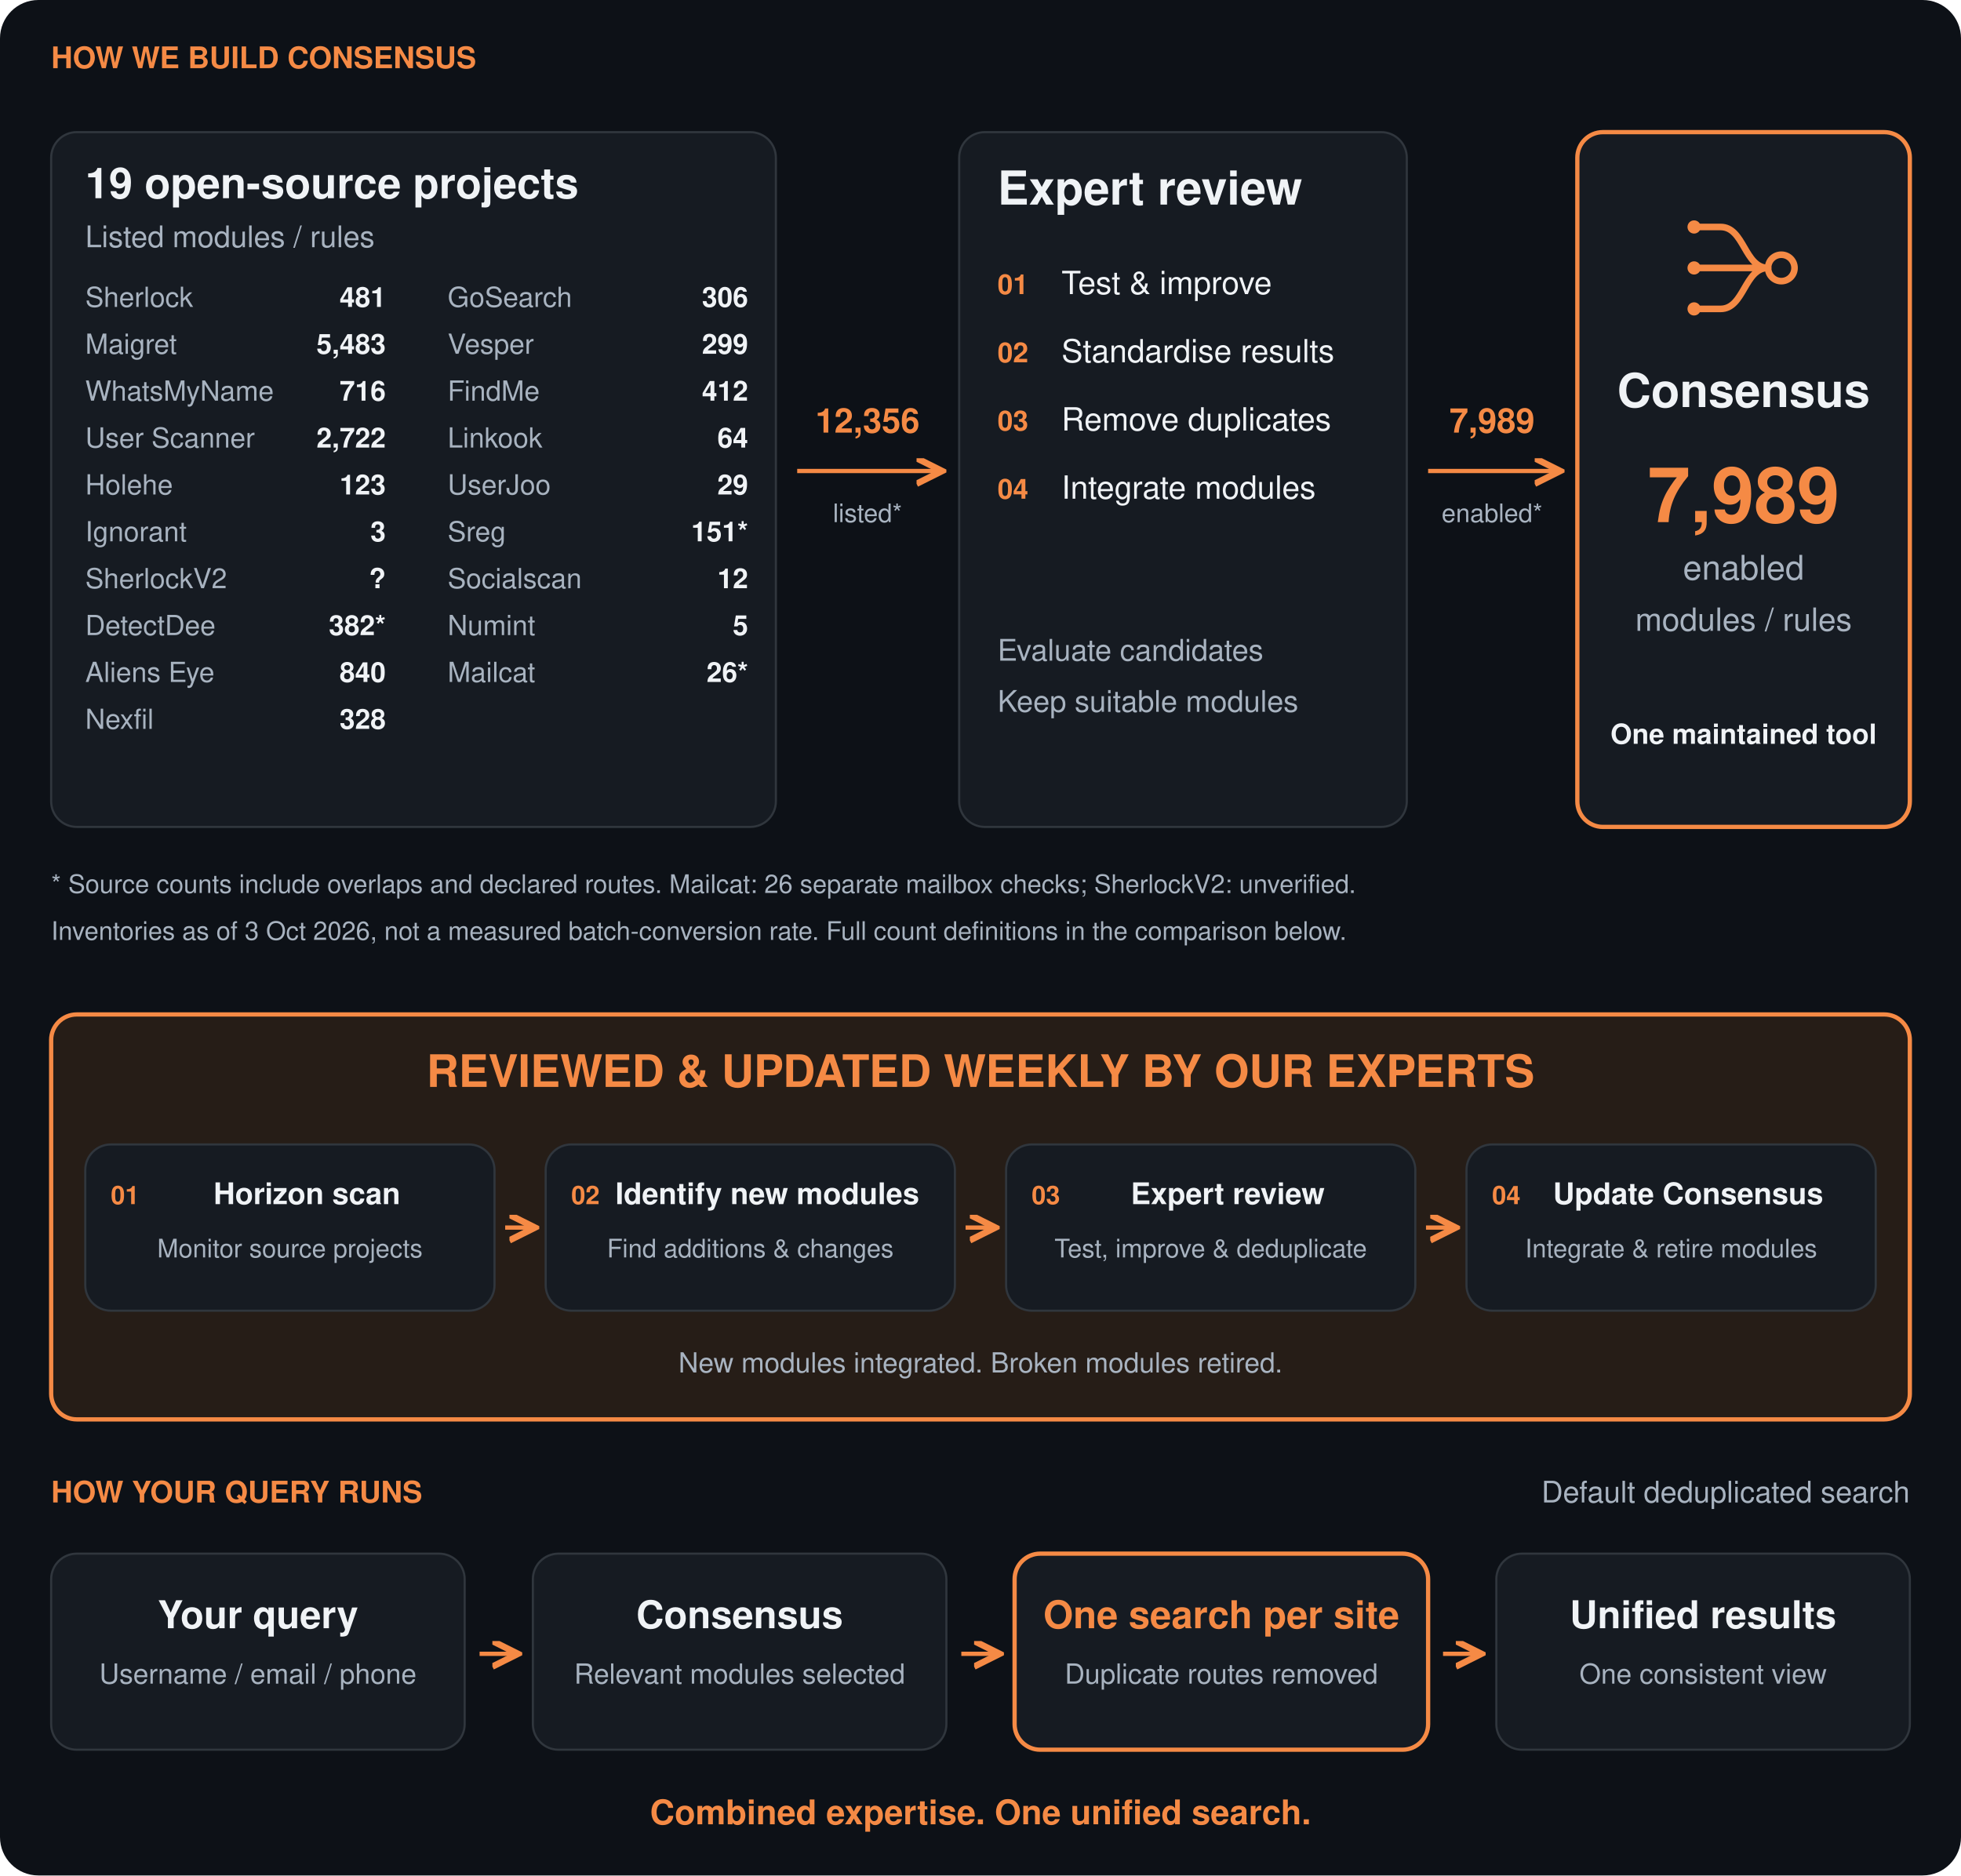
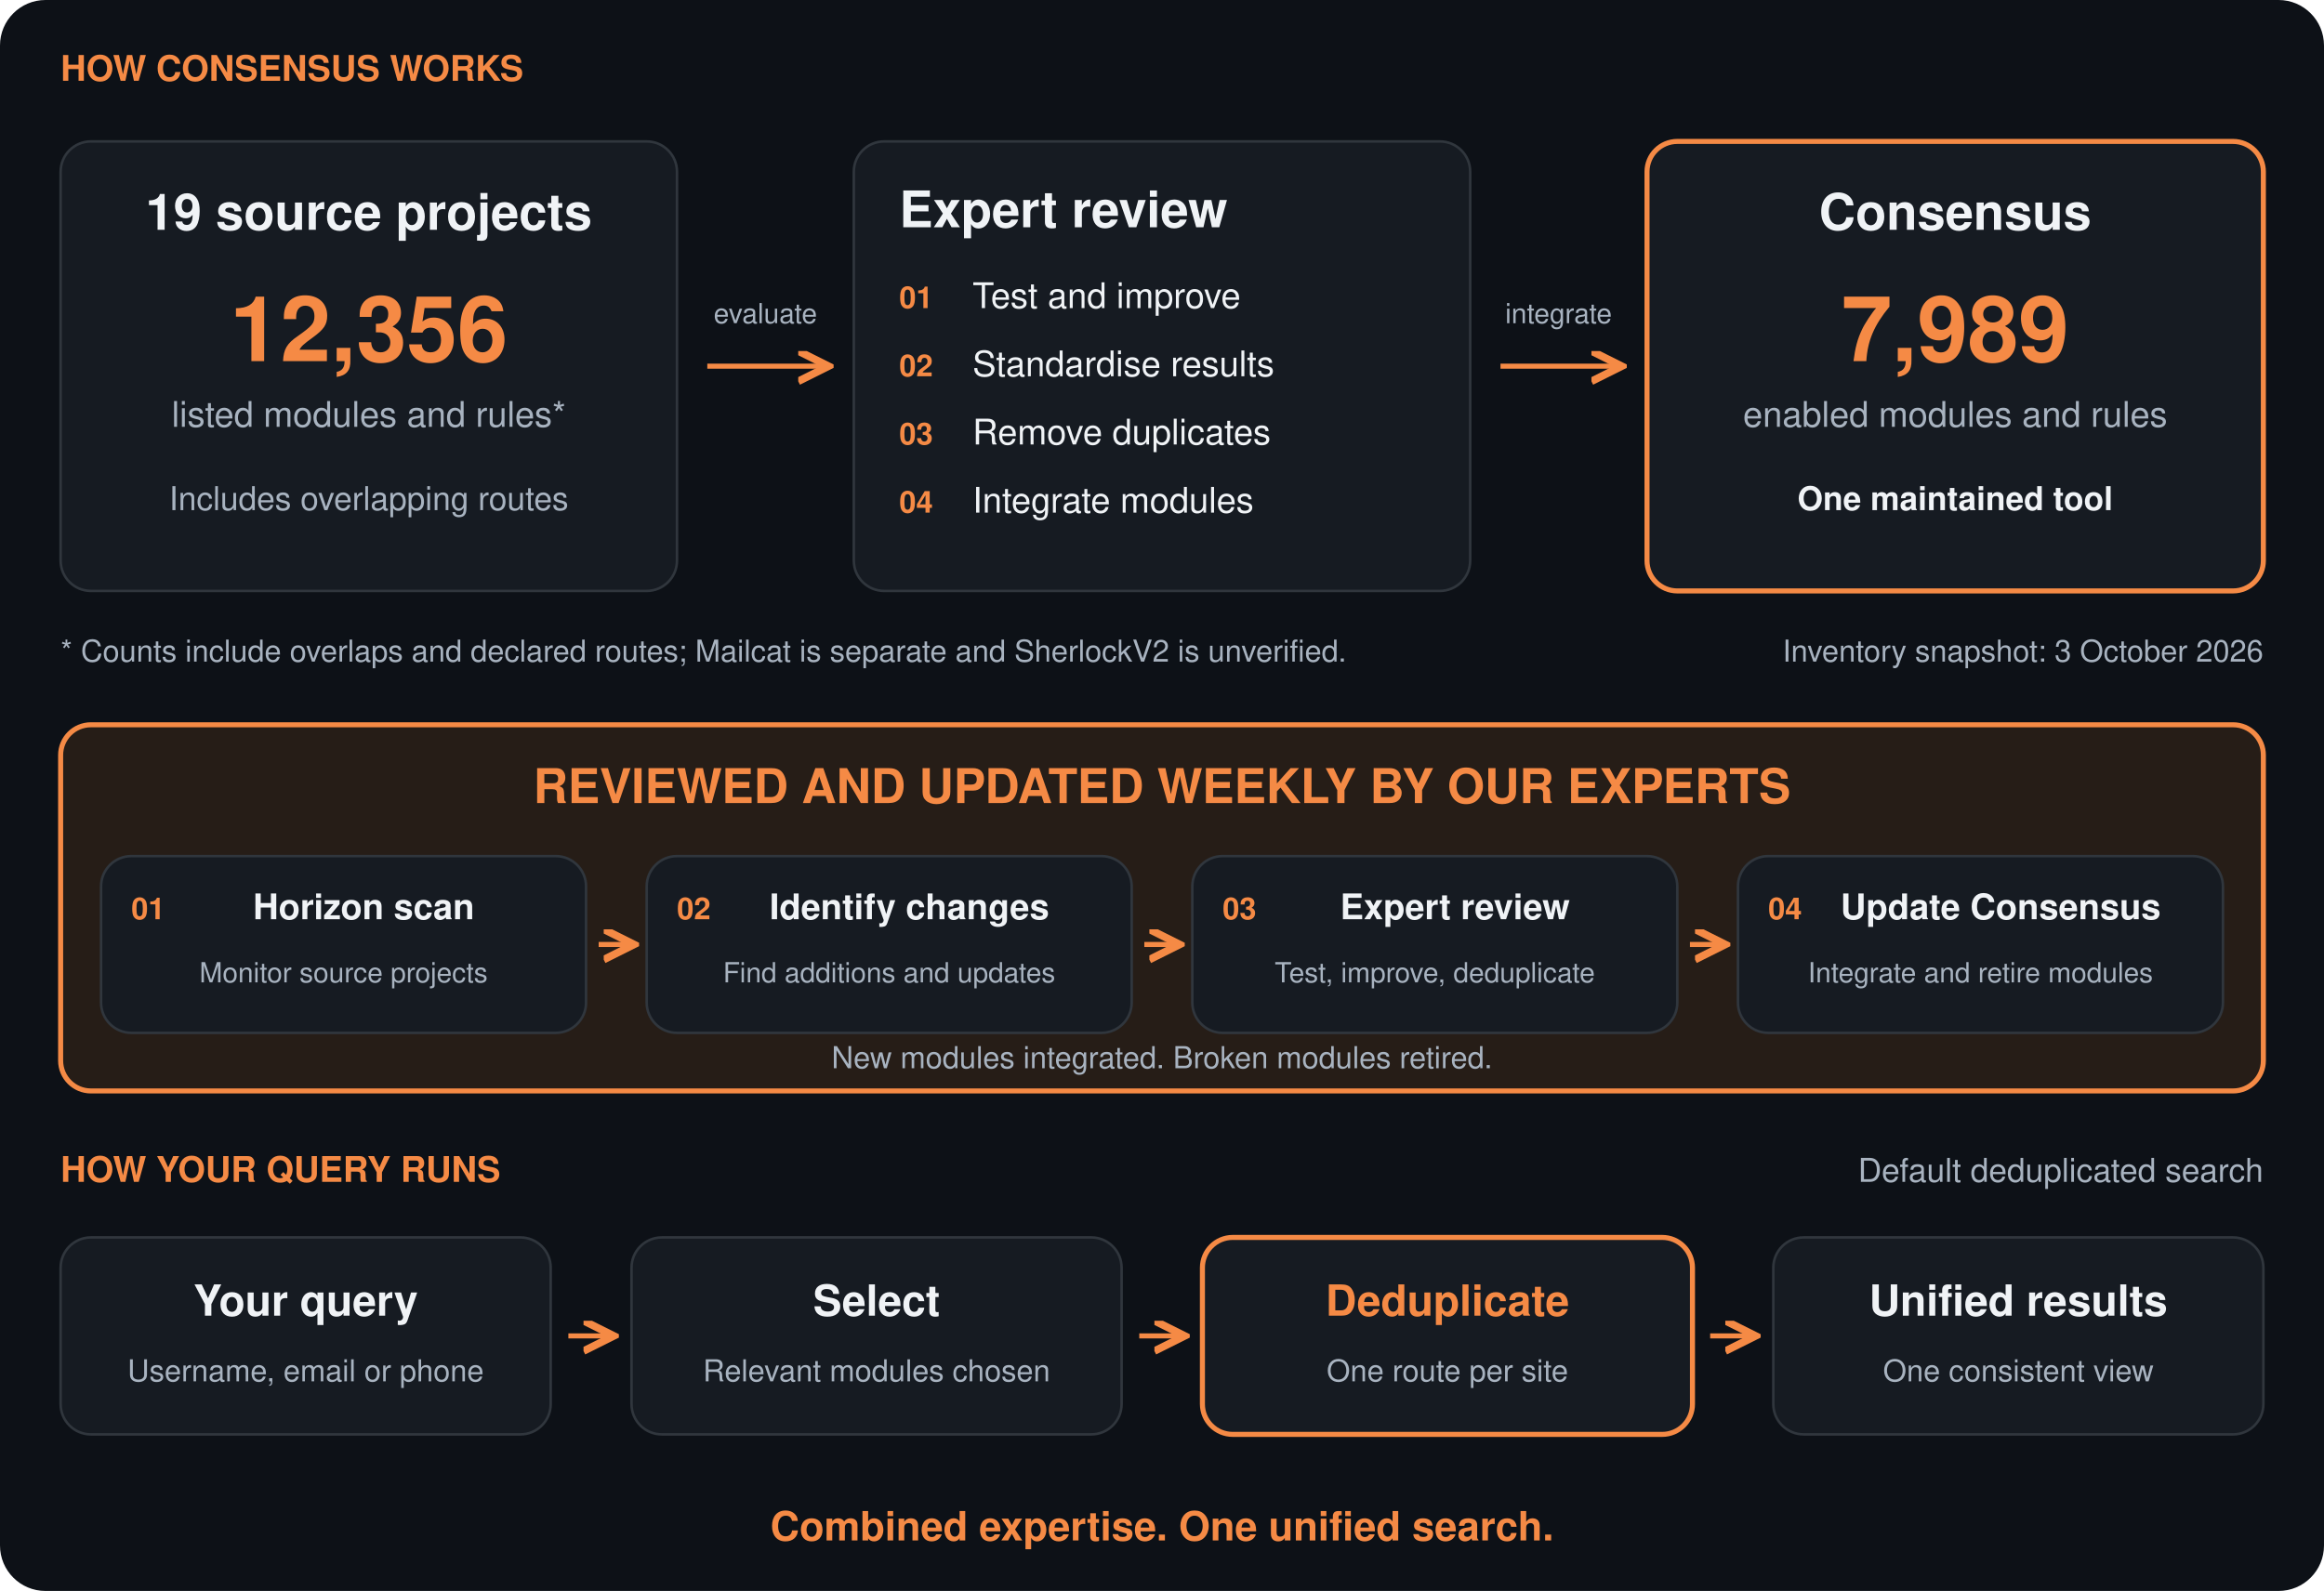
- <svg xmlns="http://www.w3.org/2000/svg" width="920" height="880" viewBox="0 0 920 880" role="img" aria-labelledby="title desc">
-   <rect width="920" height="880" rx="18" fill="#0d1117" />
+ <svg xmlns="http://www.w3.org/2000/svg" width="920" height="630" viewBox="0 0 920 630" role="img" aria-labelledby="title desc">
+   <rect width="920" height="630" rx="18" fill="#0d1117" />
  <defs>
    <marker id="arrow" markerWidth="7" markerHeight="7" refX="5" refY="3" orient="auto">
      <path d="M0 0L6 3L0 6" fill="none" stroke="#f58a45" stroke-width="1.5" />
    </marker>
  </defs>
  <g font-family="Segoe UI, Helvetica, Arial, sans-serif">
-     <text x="24" y="32" font-size="14" fill="#f58a45" font-weight="700" text-anchor="start">HOW WE BUILD CONSENSUS</text>
-     <rect x="24" y="62" width="340" height="326" rx="12" fill="#161b22" stroke="#30363d" stroke-width="1" />
-     <text x="40" y="93" font-size="20" fill="#f0f3f6" font-weight="650" text-anchor="start">19 open-source projects</text>
-     <text x="40" y="116" font-size="14" fill="#a8b3c0" font-weight="400" text-anchor="start">Listed modules / rules</text>
-     <text x="40.0" y="144" font-size="13" fill="#a8b3c0" font-weight="400" text-anchor="start">Sherlock</text>
-     <text x="181.0" y="144" font-size="13" fill="#f0f3f6" font-weight="600" text-anchor="end">481</text>
-     <text x="40.0" y="166" font-size="13" fill="#a8b3c0" font-weight="400" text-anchor="start">Maigret</text>
-     <text x="181.0" y="166" font-size="13" fill="#f0f3f6" font-weight="600" text-anchor="end">5,483</text>
-     <text x="40.0" y="188" font-size="13" fill="#a8b3c0" font-weight="400" text-anchor="start">WhatsMyName</text>
-     <text x="181.0" y="188" font-size="13" fill="#f0f3f6" font-weight="600" text-anchor="end">716</text>
-     <text x="40.0" y="210" font-size="13" fill="#a8b3c0" font-weight="400" text-anchor="start">User Scanner</text>
-     <text x="181.0" y="210" font-size="13" fill="#f0f3f6" font-weight="600" text-anchor="end">2,722</text>
-     <text x="40.0" y="232" font-size="13" fill="#a8b3c0" font-weight="400" text-anchor="start">Holehe</text>
-     <text x="181.0" y="232" font-size="13" fill="#f0f3f6" font-weight="600" text-anchor="end">123</text>
-     <text x="40.0" y="254" font-size="13" fill="#a8b3c0" font-weight="400" text-anchor="start">Ignorant</text>
-     <text x="181.0" y="254" font-size="13" fill="#f0f3f6" font-weight="600" text-anchor="end">3</text>
-     <text x="40.0" y="276" font-size="13" fill="#a8b3c0" font-weight="400" text-anchor="start">SherlockV2</text>
-     <text x="181.0" y="276" font-size="13" fill="#f0f3f6" font-weight="600" text-anchor="end">?</text>
-     <text x="40.0" y="298" font-size="13" fill="#a8b3c0" font-weight="400" text-anchor="start">DetectDee</text>
-     <text x="181.0" y="298" font-size="13" fill="#f0f3f6" font-weight="600" text-anchor="end">382*</text>
-     <text x="40.0" y="320" font-size="13" fill="#a8b3c0" font-weight="400" text-anchor="start">Aliens Eye</text>
-     <text x="181.0" y="320" font-size="13" fill="#f0f3f6" font-weight="600" text-anchor="end">840</text>
-     <text x="40.0" y="342" font-size="13" fill="#a8b3c0" font-weight="400" text-anchor="start">Nexfil</text>
-     <text x="181.0" y="342" font-size="13" fill="#f0f3f6" font-weight="600" text-anchor="end">328</text>
-     <text x="210.0" y="144" font-size="13" fill="#a8b3c0" font-weight="400" text-anchor="start">GoSearch</text>
-     <text x="351.0" y="144" font-size="13" fill="#f0f3f6" font-weight="600" text-anchor="end">306</text>
-     <text x="210.0" y="166" font-size="13" fill="#a8b3c0" font-weight="400" text-anchor="start">Vesper</text>
-     <text x="351.0" y="166" font-size="13" fill="#f0f3f6" font-weight="600" text-anchor="end">299</text>
-     <text x="210.0" y="188" font-size="13" fill="#a8b3c0" font-weight="400" text-anchor="start">FindMe</text>
-     <text x="351.0" y="188" font-size="13" fill="#f0f3f6" font-weight="600" text-anchor="end">412</text>
-     <text x="210.0" y="210" font-size="13" fill="#a8b3c0" font-weight="400" text-anchor="start">Linkook</text>
-     <text x="351.0" y="210" font-size="13" fill="#f0f3f6" font-weight="600" text-anchor="end">64</text>
-     <text x="210.0" y="232" font-size="13" fill="#a8b3c0" font-weight="400" text-anchor="start">UserJoo</text>
-     <text x="351.0" y="232" font-size="13" fill="#f0f3f6" font-weight="600" text-anchor="end">29</text>
-     <text x="210.0" y="254" font-size="13" fill="#a8b3c0" font-weight="400" text-anchor="start">Sreg</text>
-     <text x="351.0" y="254" font-size="13" fill="#f0f3f6" font-weight="600" text-anchor="end">151*</text>
-     <text x="210.0" y="276" font-size="13" fill="#a8b3c0" font-weight="400" text-anchor="start">Socialscan</text>
-     <text x="351.0" y="276" font-size="13" fill="#f0f3f6" font-weight="600" text-anchor="end">12</text>
-     <text x="210.0" y="298" font-size="13" fill="#a8b3c0" font-weight="400" text-anchor="start">Numint</text>
-     <text x="351.0" y="298" font-size="13" fill="#f0f3f6" font-weight="600" text-anchor="end">5</text>
-     <text x="210.0" y="320" font-size="13" fill="#a8b3c0" font-weight="400" text-anchor="start">Mailcat</text>
-     <text x="351.0" y="320" font-size="13" fill="#f0f3f6" font-weight="600" text-anchor="end">26*</text>
-     <rect x="450" y="62" width="210" height="326" rx="12" fill="#161b22" stroke="#30363d" stroke-width="1" />
-     <text x="468" y="96" font-size="22" fill="#f0f3f6" font-weight="650" text-anchor="start">Expert review</text>
-     <text x="468" y="138" font-size="13" fill="#f58a45" font-weight="700" text-anchor="start">01</text>
-     <text x="498" y="138" font-size="15" fill="#f0f3f6" font-weight="400" text-anchor="start">Test &amp; improve</text>
-     <text x="468" y="170" font-size="13" fill="#f58a45" font-weight="700" text-anchor="start">02</text>
-     <text x="498" y="170" font-size="15" fill="#f0f3f6" font-weight="400" text-anchor="start">Standardise results</text>
-     <text x="468" y="202" font-size="13" fill="#f58a45" font-weight="700" text-anchor="start">03</text>
-     <text x="498" y="202" font-size="15" fill="#f0f3f6" font-weight="400" text-anchor="start">Remove duplicates</text>
-     <text x="468" y="234" font-size="13" fill="#f58a45" font-weight="700" text-anchor="start">04</text>
-     <text x="498" y="234" font-size="15" fill="#f0f3f6" font-weight="400" text-anchor="start">Integrate modules</text>
-     <text x="468" y="310" font-size="14" fill="#a8b3c0" font-weight="400" text-anchor="start">Evaluate candidates</text>
-     <text x="468" y="334" font-size="14" fill="#a8b3c0" font-weight="400" text-anchor="start">Keep suitable modules</text>
-     <rect x="740" y="62" width="156" height="326" rx="12" fill="#161b22" stroke="#f58a45" stroke-width="2" />
-     <g transform="translate(783 91) scale(0.62)">
-       <g fill="none" stroke="#f58a45" stroke-width="5" stroke-linecap="round" stroke-linejoin="round">
-         <path d="M22 25h17c18 0 18 31 36 31M22 56h53M22 87h17c18 0 18-31 36-31" />
-         <circle cx="85" cy="56" r="10" />
-       </g>
-       <g fill="#f58a45">
-         <circle cx="19" cy="25" r="5" />
-         <circle cx="19" cy="56" r="5" />
-         <circle cx="19" cy="87" r="5" />
-       </g>
-     </g>
-     <text x="818.0" y="191" font-size="22" fill="#f0f3f6" font-weight="650" text-anchor="middle">Consensus</text>
-     <text x="818.0" y="245" font-size="36" fill="#f58a45" font-weight="700" text-anchor="middle">7,989</text>
-     <text x="818.0" y="272" font-size="16" fill="#a8b3c0" font-weight="400" text-anchor="middle">enabled</text>
-     <text x="818.0" y="296" font-size="15" fill="#a8b3c0" font-weight="400" text-anchor="middle">modules / rules</text>
-     <text x="818.0" y="349" font-size="13" fill="#f0f3f6" font-weight="600" text-anchor="middle">One maintained tool</text>
-     <path d="M374 221L440 221" fill="none" stroke="#f58a45" stroke-width="2" marker-end="url(#arrow)" />
-     <text x="407.0" y="203" font-size="16" fill="#f58a45" font-weight="700" text-anchor="middle">12,356</text>
-     <text x="407.0" y="245" font-size="12" fill="#a8b3c0" font-weight="400" text-anchor="middle">listed*</text>
-     <path d="M670 221L730 221" fill="none" stroke="#f58a45" stroke-width="2" marker-end="url(#arrow)" />
-     <text x="700.0" y="203" font-size="16" fill="#f58a45" font-weight="700" text-anchor="middle">7,989</text>
-     <text x="700.0" y="245" font-size="12" fill="#a8b3c0" font-weight="400" text-anchor="middle">enabled*</text>
-     <text x="24" y="419" font-size="12" fill="#a8b3c0" font-weight="400" text-anchor="start">* Source counts include overlaps and declared routes. Mailcat: 26 separate mailbox checks; SherlockV2: unverified.</text>
-     <text x="24" y="441" font-size="12" fill="#a8b3c0" font-weight="400" text-anchor="start">Inventories as of 3 Oct 2026, not a measured batch-conversion rate. Full count definitions in the comparison below.</text>
-     <rect x="24" y="476" width="872" height="190" rx="12" fill="#261d17" stroke="#f58a45" stroke-width="2" />
-     <text x="460" y="510" font-size="21" fill="#f58a45" font-weight="700" text-anchor="middle">REVIEWED &amp; UPDATED WEEKLY BY OUR EXPERTS</text>
-     <rect x="40" y="537" width="192" height="78" rx="12" fill="#161b22" stroke="#30363d" stroke-width="1" />
-     <text x="52" y="565" font-size="12" fill="#f58a45" font-weight="700" text-anchor="start">01</text>
-     <text x="144.0" y="565" font-size="14" fill="#f0f3f6" font-weight="600" text-anchor="middle">Horizon scan</text>
-     <text x="136.0" y="590" font-size="12" fill="#a8b3c0" font-weight="400" text-anchor="middle">Monitor source projects</text>
-     <path d="M237 576L249 576" fill="none" stroke="#f58a45" stroke-width="2" marker-end="url(#arrow)" />
-     <rect x="256" y="537" width="192" height="78" rx="12" fill="#161b22" stroke="#30363d" stroke-width="1" />
-     <text x="268" y="565" font-size="12" fill="#f58a45" font-weight="700" text-anchor="start">02</text>
-     <text x="360.0" y="565" font-size="14" fill="#f0f3f6" font-weight="600" text-anchor="middle">Identify new modules</text>
-     <text x="352.0" y="590" font-size="12" fill="#a8b3c0" font-weight="400" text-anchor="middle">Find additions &amp; changes</text>
-     <path d="M453 576L465 576" fill="none" stroke="#f58a45" stroke-width="2" marker-end="url(#arrow)" />
-     <rect x="472" y="537" width="192" height="78" rx="12" fill="#161b22" stroke="#30363d" stroke-width="1" />
-     <text x="484" y="565" font-size="12" fill="#f58a45" font-weight="700" text-anchor="start">03</text>
-     <text x="576.0" y="565" font-size="14" fill="#f0f3f6" font-weight="600" text-anchor="middle">Expert review</text>
-     <text x="568.0" y="590" font-size="12" fill="#a8b3c0" font-weight="400" text-anchor="middle">Test, improve &amp; deduplicate</text>
-     <path d="M669 576L681 576" fill="none" stroke="#f58a45" stroke-width="2" marker-end="url(#arrow)" />
-     <rect x="688" y="537" width="192" height="78" rx="12" fill="#161b22" stroke="#30363d" stroke-width="1" />
-     <text x="700" y="565" font-size="12" fill="#f58a45" font-weight="700" text-anchor="start">04</text>
-     <text x="792.0" y="565" font-size="14" fill="#f0f3f6" font-weight="600" text-anchor="middle">Update Consensus</text>
-     <text x="784.0" y="590" font-size="12" fill="#a8b3c0" font-weight="400" text-anchor="middle">Integrate &amp; retire modules</text>
-     <text x="460" y="644" font-size="13" fill="#a8b3c0" font-weight="400" text-anchor="middle">New modules integrated. Broken modules retired.</text>
-     <text x="24" y="705" font-size="14" fill="#f58a45" font-weight="700" text-anchor="start">HOW YOUR QUERY RUNS</text>
-     <text x="896" y="705" font-size="14" fill="#a8b3c0" font-weight="400" text-anchor="end">Default deduplicated search</text>
-     <rect x="24" y="729" width="194" height="92" rx="12" fill="#161b22" stroke="#30363d" stroke-width="1" />
-     <text x="121.0" y="764" font-size="18" fill="#f0f3f6" font-weight="600" text-anchor="middle">Your query</text>
-     <text x="121.0" y="790" font-size="13" fill="#a8b3c0" font-weight="400" text-anchor="middle">Username / email / phone</text>
-     <path d="M225 776L241 776" fill="none" stroke="#f58a45" stroke-width="2" marker-end="url(#arrow)" />
-     <rect x="250" y="729" width="194" height="92" rx="12" fill="#161b22" stroke="#30363d" stroke-width="1" />
-     <text x="347.0" y="764" font-size="18" fill="#f0f3f6" font-weight="600" text-anchor="middle">Consensus</text>
-     <text x="347.0" y="790" font-size="13" fill="#a8b3c0" font-weight="400" text-anchor="middle">Relevant modules selected</text>
-     <path d="M451 776L467 776" fill="none" stroke="#f58a45" stroke-width="2" marker-end="url(#arrow)" />
-     <rect x="476" y="729" width="194" height="92" rx="12" fill="#161b22" stroke="#f58a45" stroke-width="2" />
-     <text x="573.0" y="764" font-size="18" fill="#f58a45" font-weight="600" text-anchor="middle">One search per site</text>
-     <text x="573.0" y="790" font-size="13" fill="#a8b3c0" font-weight="400" text-anchor="middle">Duplicate routes removed</text>
-     <path d="M677 776L693 776" fill="none" stroke="#f58a45" stroke-width="2" marker-end="url(#arrow)" />
-     <rect x="702" y="729" width="194" height="92" rx="12" fill="#161b22" stroke="#30363d" stroke-width="1" />
-     <text x="799.0" y="764" font-size="18" fill="#f0f3f6" font-weight="600" text-anchor="middle">Unified results</text>
-     <text x="799.0" y="790" font-size="13" fill="#a8b3c0" font-weight="400" text-anchor="middle">One consistent view</text>
-     <text x="460.0" y="856" font-size="16" fill="#f58a45" font-weight="600" text-anchor="middle">Combined expertise. One unified search.</text>
+     <text x="24" y="32" font-size="14" fill="#f58a45" font-weight="700" text-anchor="start">HOW CONSENSUS WORKS</text>
+     <rect x="24" y="56" width="244" height="178" rx="12" fill="#161b22" stroke="#30363d" stroke-width="1" />
+     <rect x="338" y="56" width="244" height="178" rx="12" fill="#161b22" stroke="#30363d" stroke-width="1" />
+     <rect x="652" y="56" width="244" height="178" rx="12" fill="#161b22" stroke="#f58a45" stroke-width="2" />
+     <text x="146" y="91" font-size="20" fill="#f0f3f6" font-weight="650" text-anchor="middle">19 source projects</text>
+     <text x="146" y="143" font-size="36" fill="#f58a45" font-weight="700" text-anchor="middle">12,356</text>
+     <text x="146" y="169" font-size="14" fill="#a8b3c0" font-weight="400" text-anchor="middle">listed modules and rules*</text>
+     <text x="146" y="202" font-size="13" fill="#a8b3c0" font-weight="400" text-anchor="middle">Includes overlapping routes</text>
+     <text x="356" y="90" font-size="20" fill="#f0f3f6" font-weight="650" text-anchor="start">Expert review</text>
+     <text x="356" y="122" font-size="12" fill="#f58a45" font-weight="700" text-anchor="start">01</text>
+     <text x="385" y="122" font-size="14" fill="#f0f3f6" font-weight="400" text-anchor="start">Test and improve</text>
+     <text x="356" y="149" font-size="12" fill="#f58a45" font-weight="700" text-anchor="start">02</text>
+     <text x="385" y="149" font-size="14" fill="#f0f3f6" font-weight="400" text-anchor="start">Standardise results</text>
+     <text x="356" y="176" font-size="12" fill="#f58a45" font-weight="700" text-anchor="start">03</text>
+     <text x="385" y="176" font-size="14" fill="#f0f3f6" font-weight="400" text-anchor="start">Remove duplicates</text>
+     <text x="356" y="203" font-size="12" fill="#f58a45" font-weight="700" text-anchor="start">04</text>
+     <text x="385" y="203" font-size="14" fill="#f0f3f6" font-weight="400" text-anchor="start">Integrate modules</text>
+     <text x="774" y="91" font-size="20" fill="#f0f3f6" font-weight="650" text-anchor="middle">Consensus</text>
+     <text x="774" y="143" font-size="36" fill="#f58a45" font-weight="700" text-anchor="middle">7,989</text>
+     <text x="774" y="169" font-size="14" fill="#a8b3c0" font-weight="400" text-anchor="middle">enabled modules and rules</text>
+     <text x="774" y="202" font-size="13" fill="#f0f3f6" font-weight="600" text-anchor="middle">One maintained tool</text>
+     <path d="M280 145L326 145" fill="none" stroke="#f58a45" stroke-width="2" marker-end="url(#arrow)" />
+     <text x="303" y="128" font-size="11" fill="#a8b3c0" font-weight="400" text-anchor="middle">evaluate</text>
+     <path d="M594 145L640 145" fill="none" stroke="#f58a45" stroke-width="2" marker-end="url(#arrow)" />
+     <text x="617" y="128" font-size="11" fill="#a8b3c0" font-weight="400" text-anchor="middle">integrate</text>
+     <text x="24" y="262" font-size="12" fill="#a8b3c0" font-weight="400" text-anchor="start">* Counts include overlaps and declared routes; Mailcat is separate and SherlockV2 is unverified.</text>
+     <text x="896" y="262" font-size="12" fill="#a8b3c0" font-weight="400" text-anchor="end">Inventory snapshot: 3 October 2026</text>
+     <rect x="24" y="287" width="872" height="145" rx="12" fill="#261d17" stroke="#f58a45" stroke-width="2" />
+     <text x="460" y="318" font-size="19" fill="#f58a45" font-weight="700" text-anchor="middle">REVIEWED AND UPDATED WEEKLY BY OUR EXPERTS</text>
+     <rect x="40" y="339" width="192" height="70" rx="12" fill="#161b22" stroke="#30363d" stroke-width="1" />
+     <text x="52" y="364" font-size="12" fill="#f58a45" font-weight="700" text-anchor="start">01</text>
+     <text x="144" y="364" font-size="14" fill="#f0f3f6" font-weight="600" text-anchor="middle">Horizon scan</text>
+     <text x="136" y="389" font-size="11" fill="#a8b3c0" font-weight="400" text-anchor="middle">Monitor source projects</text>
+     <path d="M237 374L249 374" fill="none" stroke="#f58a45" stroke-width="2" marker-end="url(#arrow)" />
+     <rect x="256" y="339" width="192" height="70" rx="12" fill="#161b22" stroke="#30363d" stroke-width="1" />
+     <text x="268" y="364" font-size="12" fill="#f58a45" font-weight="700" text-anchor="start">02</text>
+     <text x="360" y="364" font-size="14" fill="#f0f3f6" font-weight="600" text-anchor="middle">Identify changes</text>
+     <text x="352" y="389" font-size="11" fill="#a8b3c0" font-weight="400" text-anchor="middle">Find additions and updates</text>
+     <path d="M453 374L465 374" fill="none" stroke="#f58a45" stroke-width="2" marker-end="url(#arrow)" />
+     <rect x="472" y="339" width="192" height="70" rx="12" fill="#161b22" stroke="#30363d" stroke-width="1" />
+     <text x="484" y="364" font-size="12" fill="#f58a45" font-weight="700" text-anchor="start">03</text>
+     <text x="576" y="364" font-size="14" fill="#f0f3f6" font-weight="600" text-anchor="middle">Expert review</text>
+     <text x="568" y="389" font-size="11" fill="#a8b3c0" font-weight="400" text-anchor="middle">Test, improve, deduplicate</text>
+     <path d="M669 374L681 374" fill="none" stroke="#f58a45" stroke-width="2" marker-end="url(#arrow)" />
+     <rect x="688" y="339" width="192" height="70" rx="12" fill="#161b22" stroke="#30363d" stroke-width="1" />
+     <text x="700" y="364" font-size="12" fill="#f58a45" font-weight="700" text-anchor="start">04</text>
+     <text x="792" y="364" font-size="14" fill="#f0f3f6" font-weight="600" text-anchor="middle">Update Consensus</text>
+     <text x="784" y="389" font-size="11" fill="#a8b3c0" font-weight="400" text-anchor="middle">Integrate and retire modules</text>
+     <text x="460" y="423" font-size="12" fill="#a8b3c0" font-weight="400" text-anchor="middle">New modules integrated. Broken modules retired.</text>
+     <text x="24" y="468" font-size="14" fill="#f58a45" font-weight="700" text-anchor="start">HOW YOUR QUERY RUNS</text>
+     <text x="896" y="468" font-size="13" fill="#a8b3c0" font-weight="400" text-anchor="end">Default deduplicated search</text>
+     <rect x="24" y="490" width="194" height="78" rx="12" fill="#161b22" stroke="#30363d" stroke-width="1" />
+     <text x="121" y="521" font-size="17" fill="#f0f3f6" font-weight="600" text-anchor="middle">Your query</text>
+     <text x="121" y="547" font-size="12" fill="#a8b3c0" font-weight="400" text-anchor="middle">Username, email or phone</text>
+     <path d="M225 529L241 529" fill="none" stroke="#f58a45" stroke-width="2" marker-end="url(#arrow)" />
+     <rect x="250" y="490" width="194" height="78" rx="12" fill="#161b22" stroke="#30363d" stroke-width="1" />
+     <text x="347" y="521" font-size="17" fill="#f0f3f6" font-weight="600" text-anchor="middle">Select</text>
+     <text x="347" y="547" font-size="12" fill="#a8b3c0" font-weight="400" text-anchor="middle">Relevant modules chosen</text>
+     <path d="M451 529L467 529" fill="none" stroke="#f58a45" stroke-width="2" marker-end="url(#arrow)" />
+     <rect x="476" y="490" width="194" height="78" rx="12" fill="#161b22" stroke="#f58a45" stroke-width="2" />
+     <text x="573" y="521" font-size="17" fill="#f58a45" font-weight="600" text-anchor="middle">Deduplicate</text>
+     <text x="573" y="547" font-size="12" fill="#a8b3c0" font-weight="400" text-anchor="middle">One route per site</text>
+     <path d="M677 529L693 529" fill="none" stroke="#f58a45" stroke-width="2" marker-end="url(#arrow)" />
+     <rect x="702" y="490" width="194" height="78" rx="12" fill="#161b22" stroke="#30363d" stroke-width="1" />
+     <text x="799" y="521" font-size="17" fill="#f0f3f6" font-weight="600" text-anchor="middle">Unified results</text>
+     <text x="799" y="547" font-size="12" fill="#a8b3c0" font-weight="400" text-anchor="middle">One consistent view</text>
+     <text x="460" y="610" font-size="16" fill="#f58a45" font-weight="600" text-anchor="middle">Combined expertise. One unified search.</text>
  </g>
</svg>
